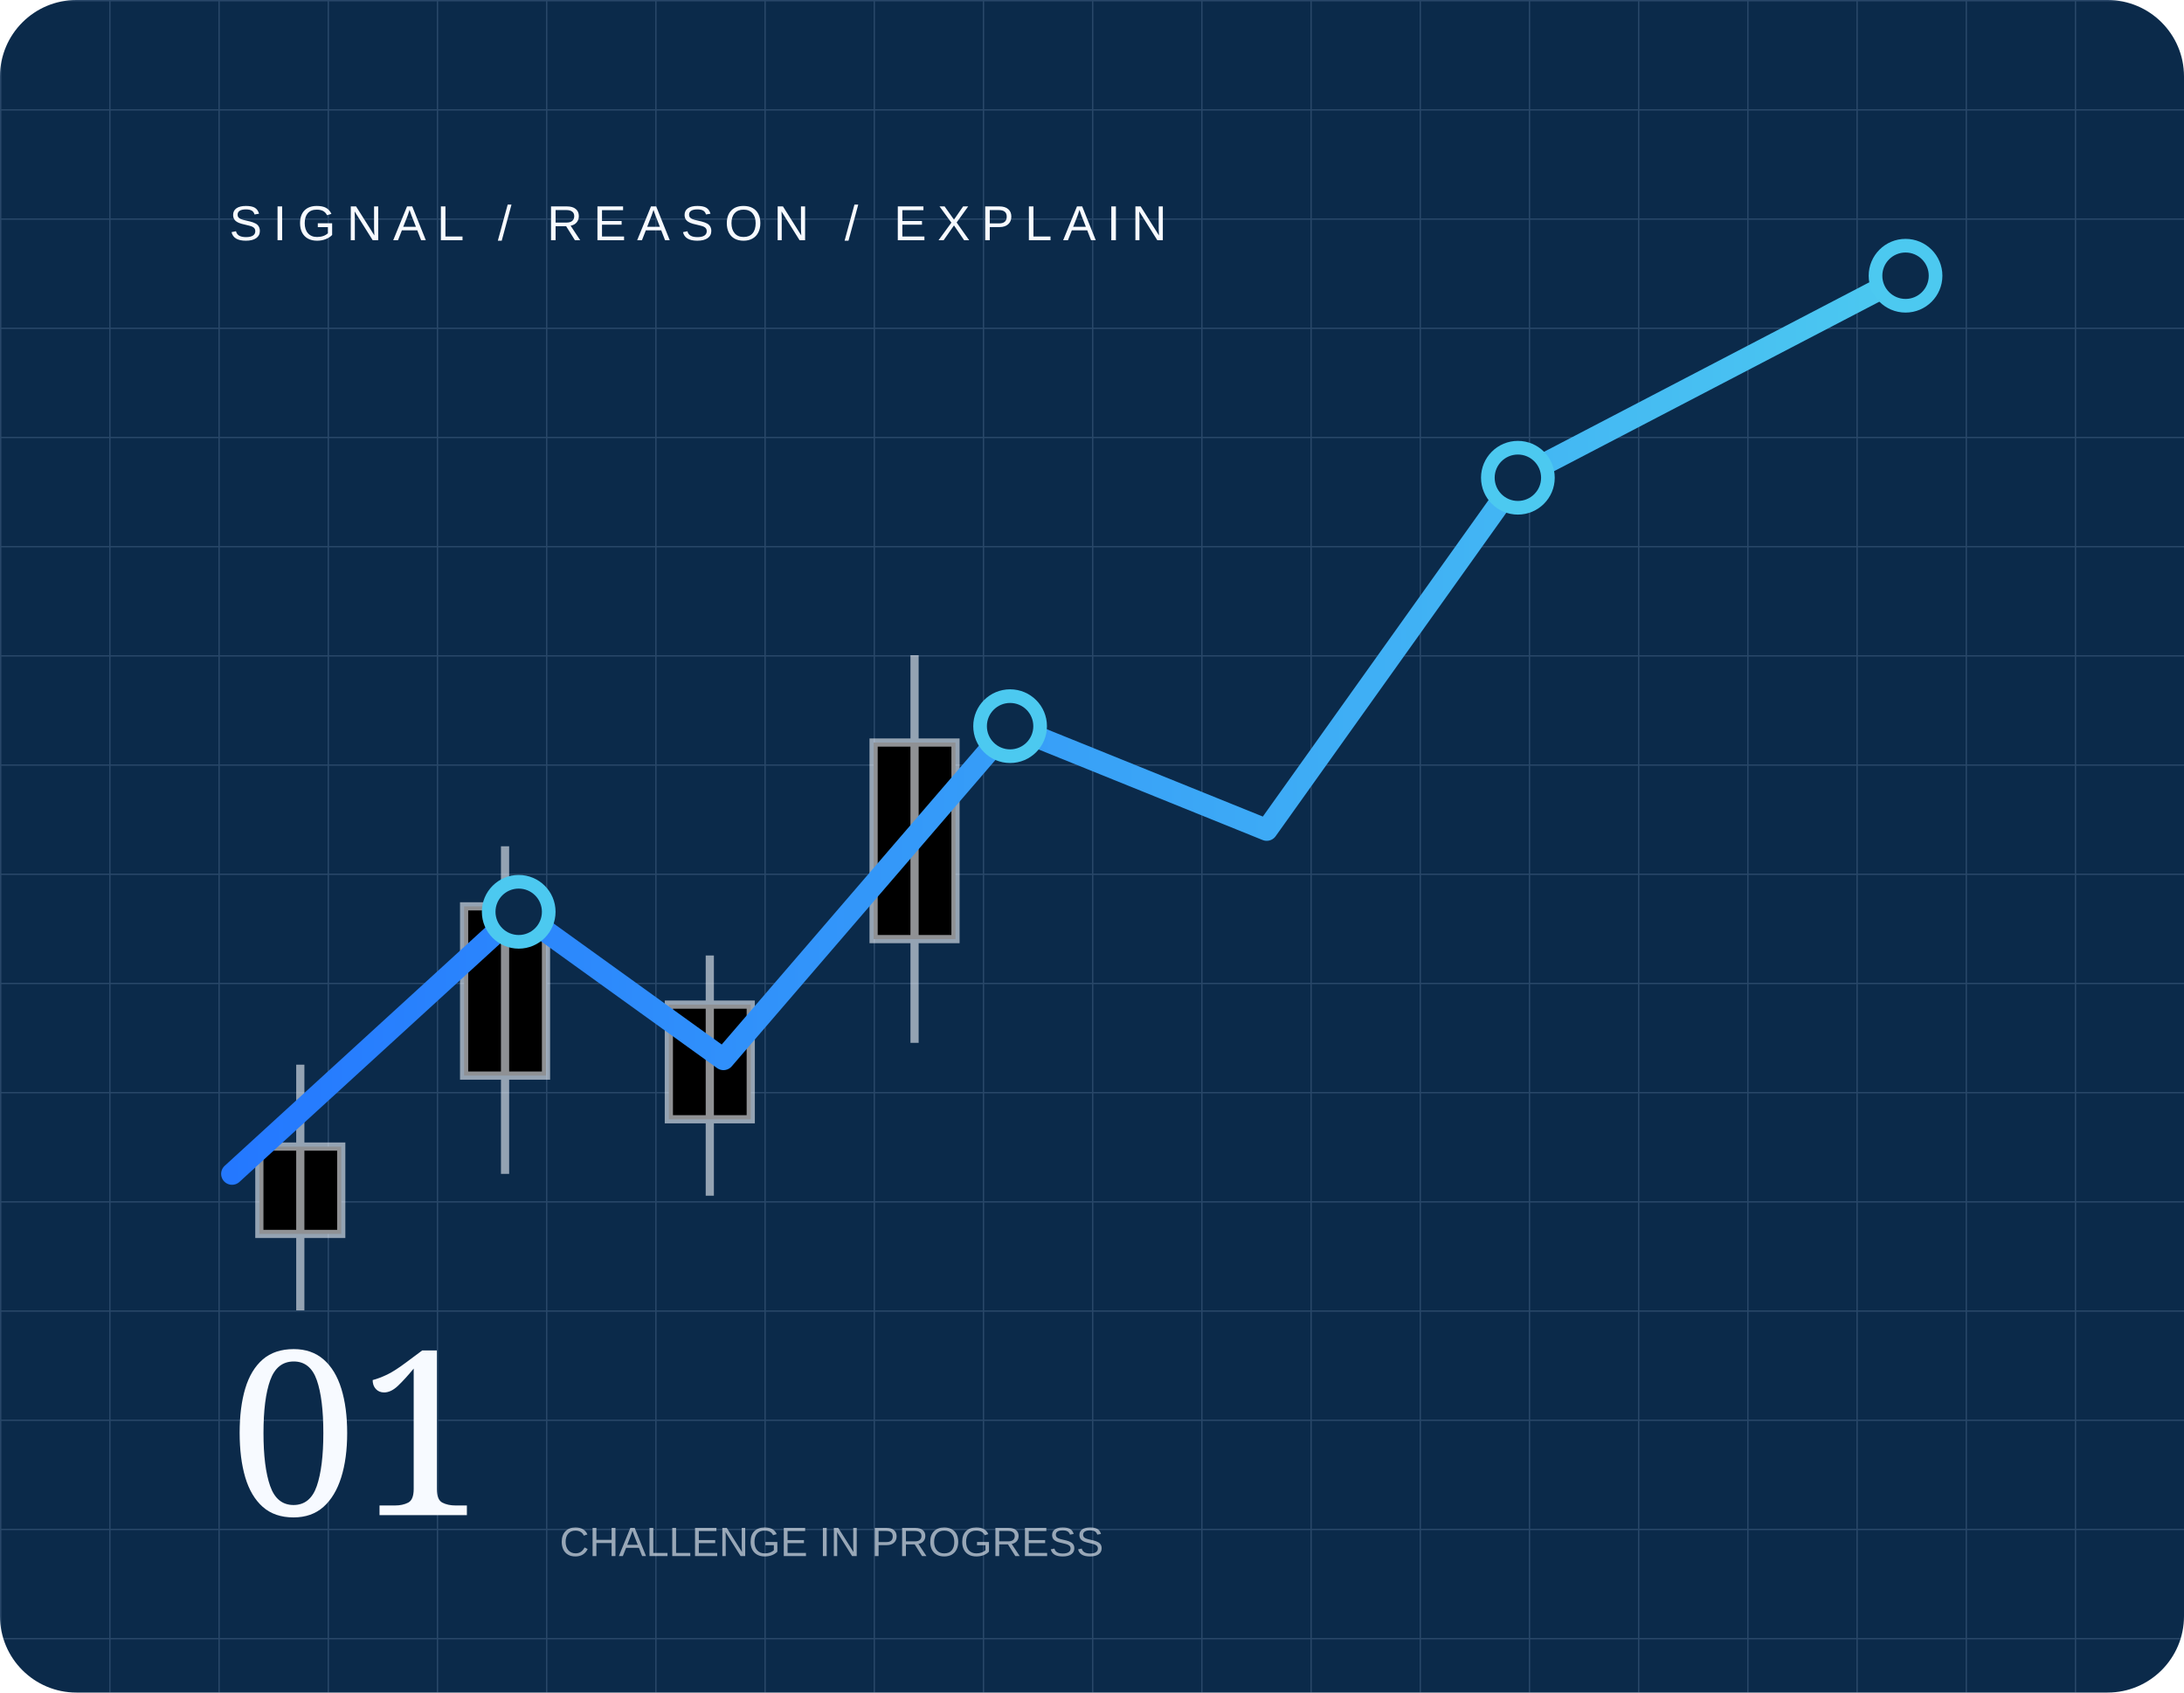
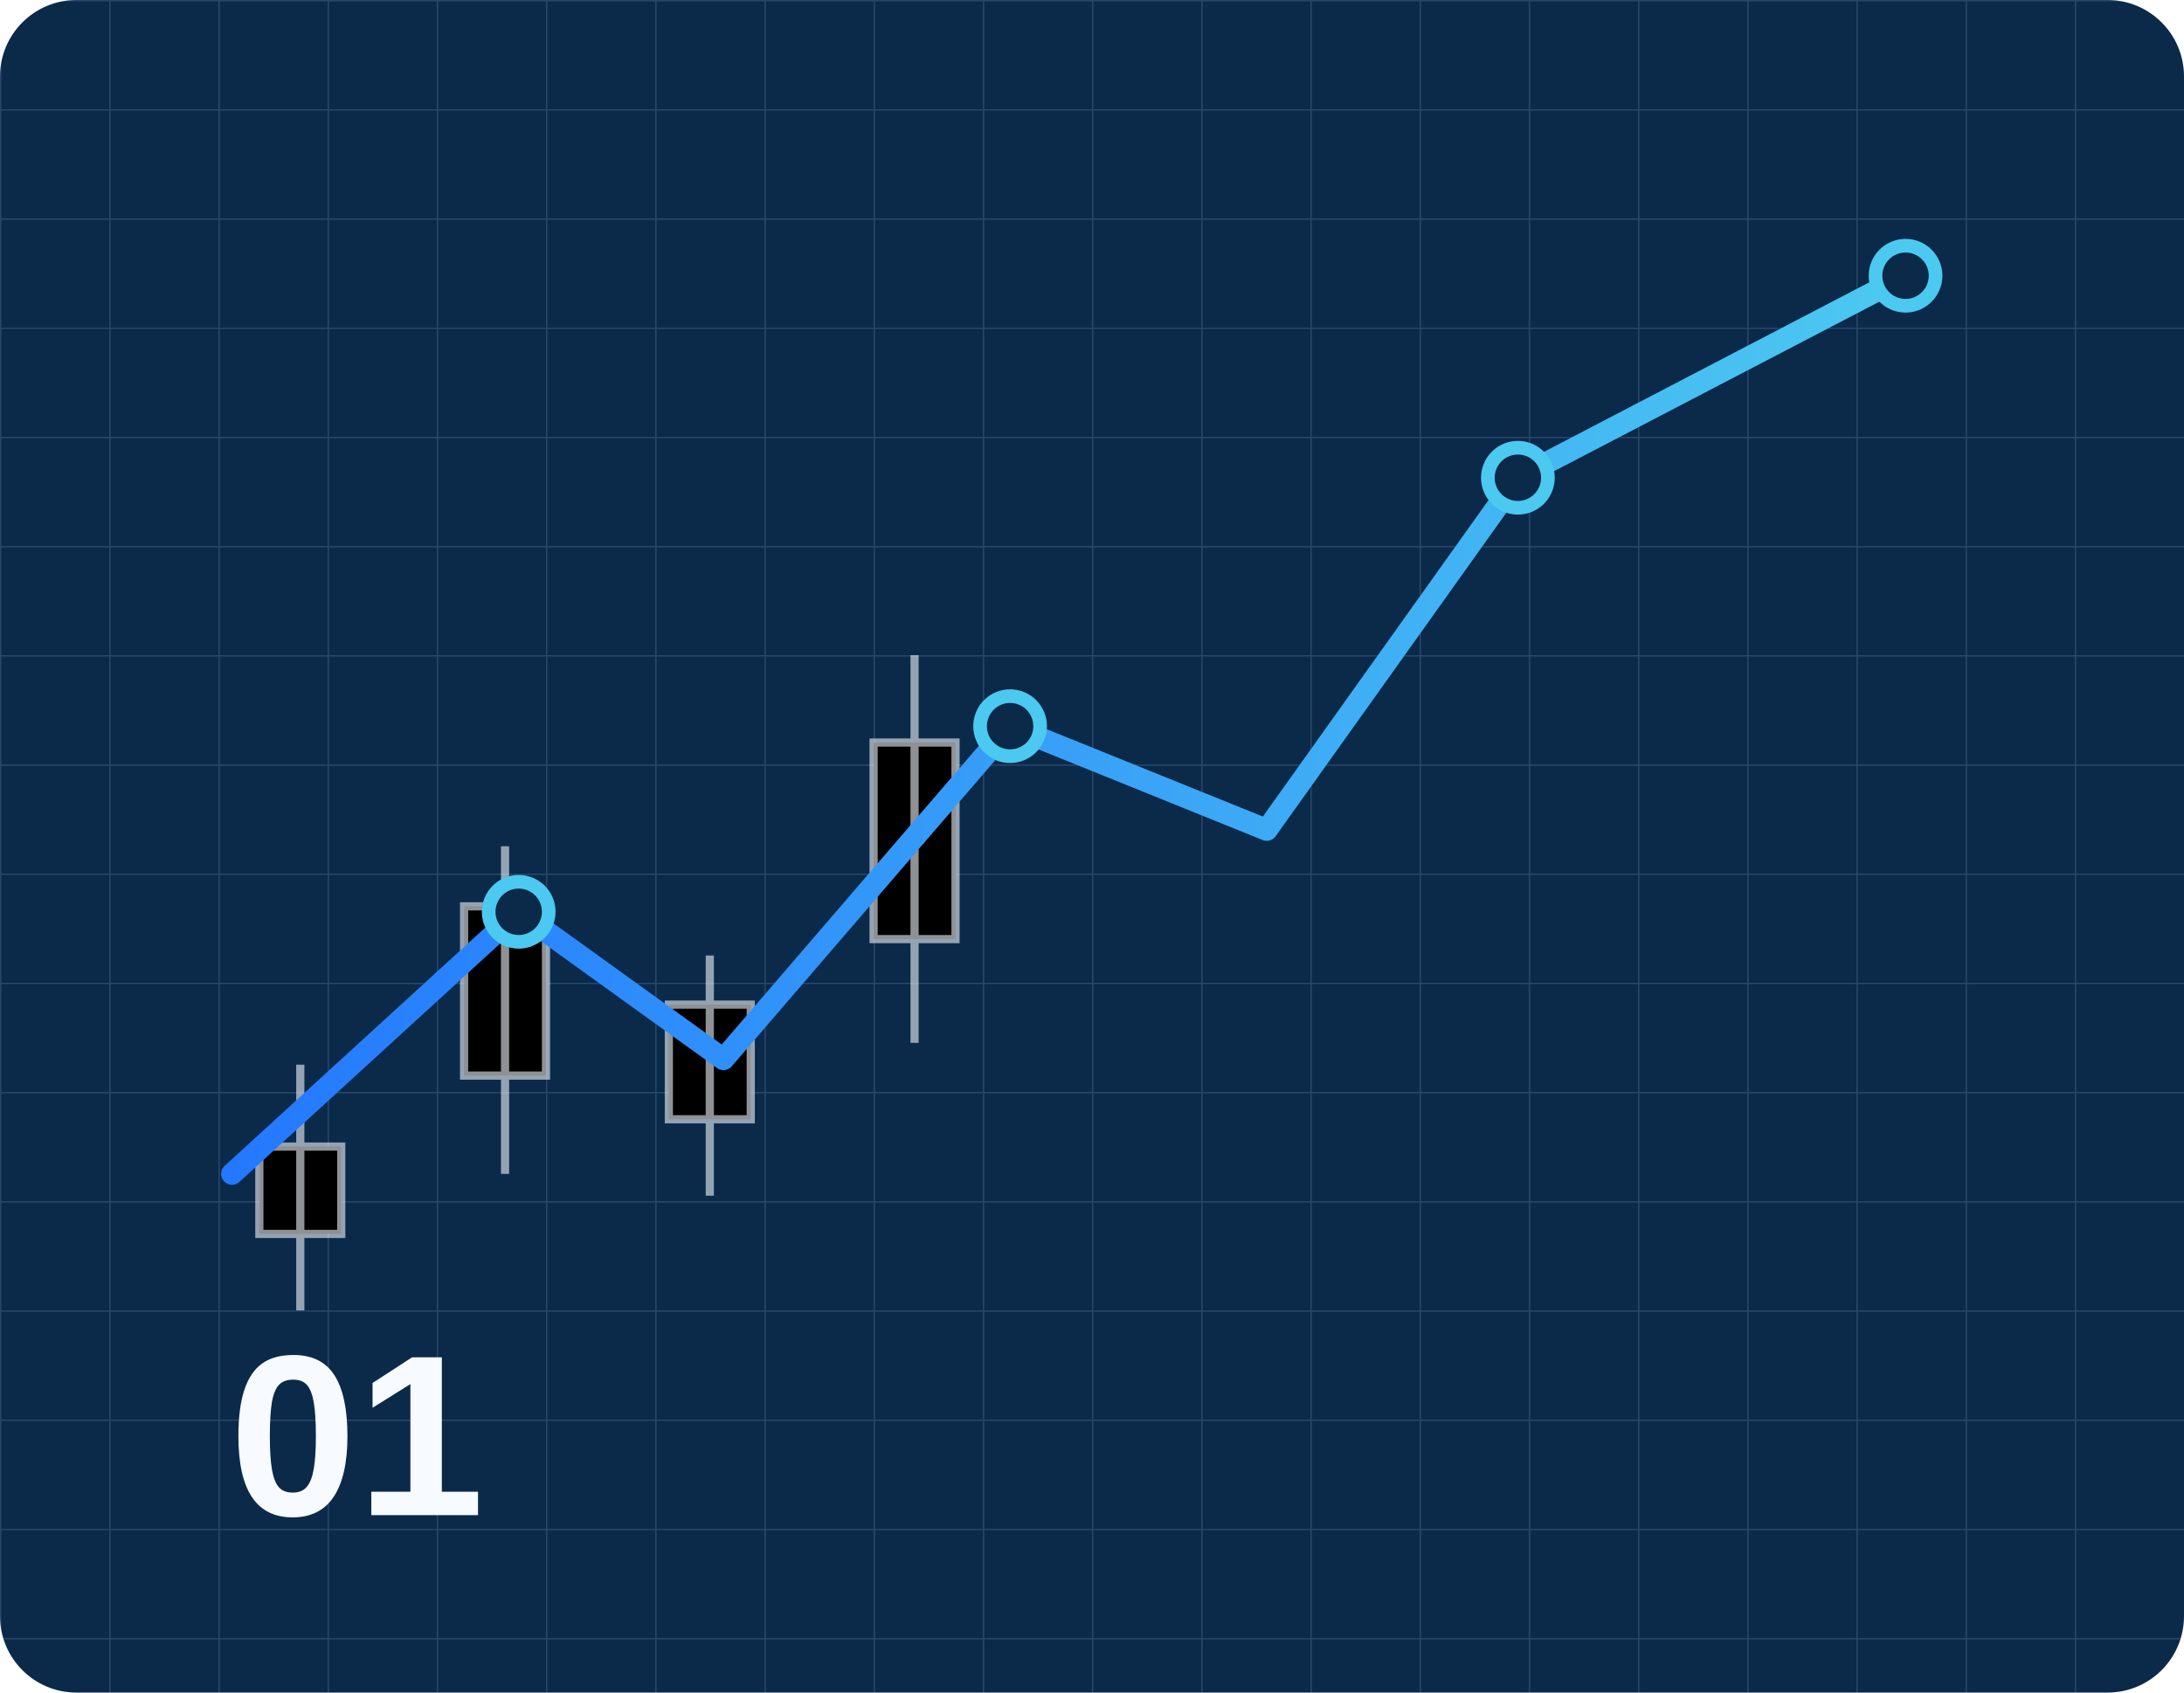
<svg xmlns="http://www.w3.org/2000/svg" viewBox="0 0 800 620">
  <defs>
    <pattern id="g" width="40" height="40" patternUnits="userSpaceOnUse">
      <path d="M40 0H0v40" fill="none" stroke="#9fbbe3" stroke-opacity=".2" />
    </pattern>
    <linearGradient id="line" x1="0" x2="1">
      <stop stop-color="#2478ff" />
      <stop offset="1" stop-color="#4cc9f0" />
    </linearGradient>
  </defs>
  <rect width="800" height="620" rx="28" fill="#0b2a4a" />
  <rect width="800" height="620" rx="28" fill="url(#g)" />
  <g stroke="#f7faff" stroke-opacity=".58" stroke-width="3">
    <path d="M110 390v90M95 420h30v32H95z" />
    <path d="M185 310v120M170 332h30v62h-30z" />
    <path d="M260 350v88M245 368h30v42h-30z" />
    <path d="M335 240v142M320 272h30v72h-30z" />
  </g>
  <path d="m85 430 105-96 75 54 105-122 94 38 92-129 142-74" fill="none" stroke="url(#line)" stroke-width="8" stroke-linecap="round" stroke-linejoin="round" />
  <g fill="#0b2a4a" stroke="#4cc9f0" stroke-width="5">
    <circle cx="190" cy="334" r="11" />
    <circle cx="370" cy="266" r="11" />
    <circle cx="556" cy="175" r="11" />
    <circle cx="698" cy="101" r="11" />
  </g>
  <g fill="#f7faff" font-family="Arial,sans-serif">
-     <text x="84" y="88" font-size="18" letter-spacing="4">SIGNAL / REASON / EXPLAIN</text>
-     <text x="84" y="555" font-size="84" font-family="Georgia,serif">01</text>
-     <text x="205" y="570" font-size="15" opacity=".6">CHALLENGE IN PROGRESS</text>
+     <text x="84" y="555" font-size="84" font-family="Manrope,Arial,sans-serif" font-weight="700">01</text>
  </g>
</svg>
